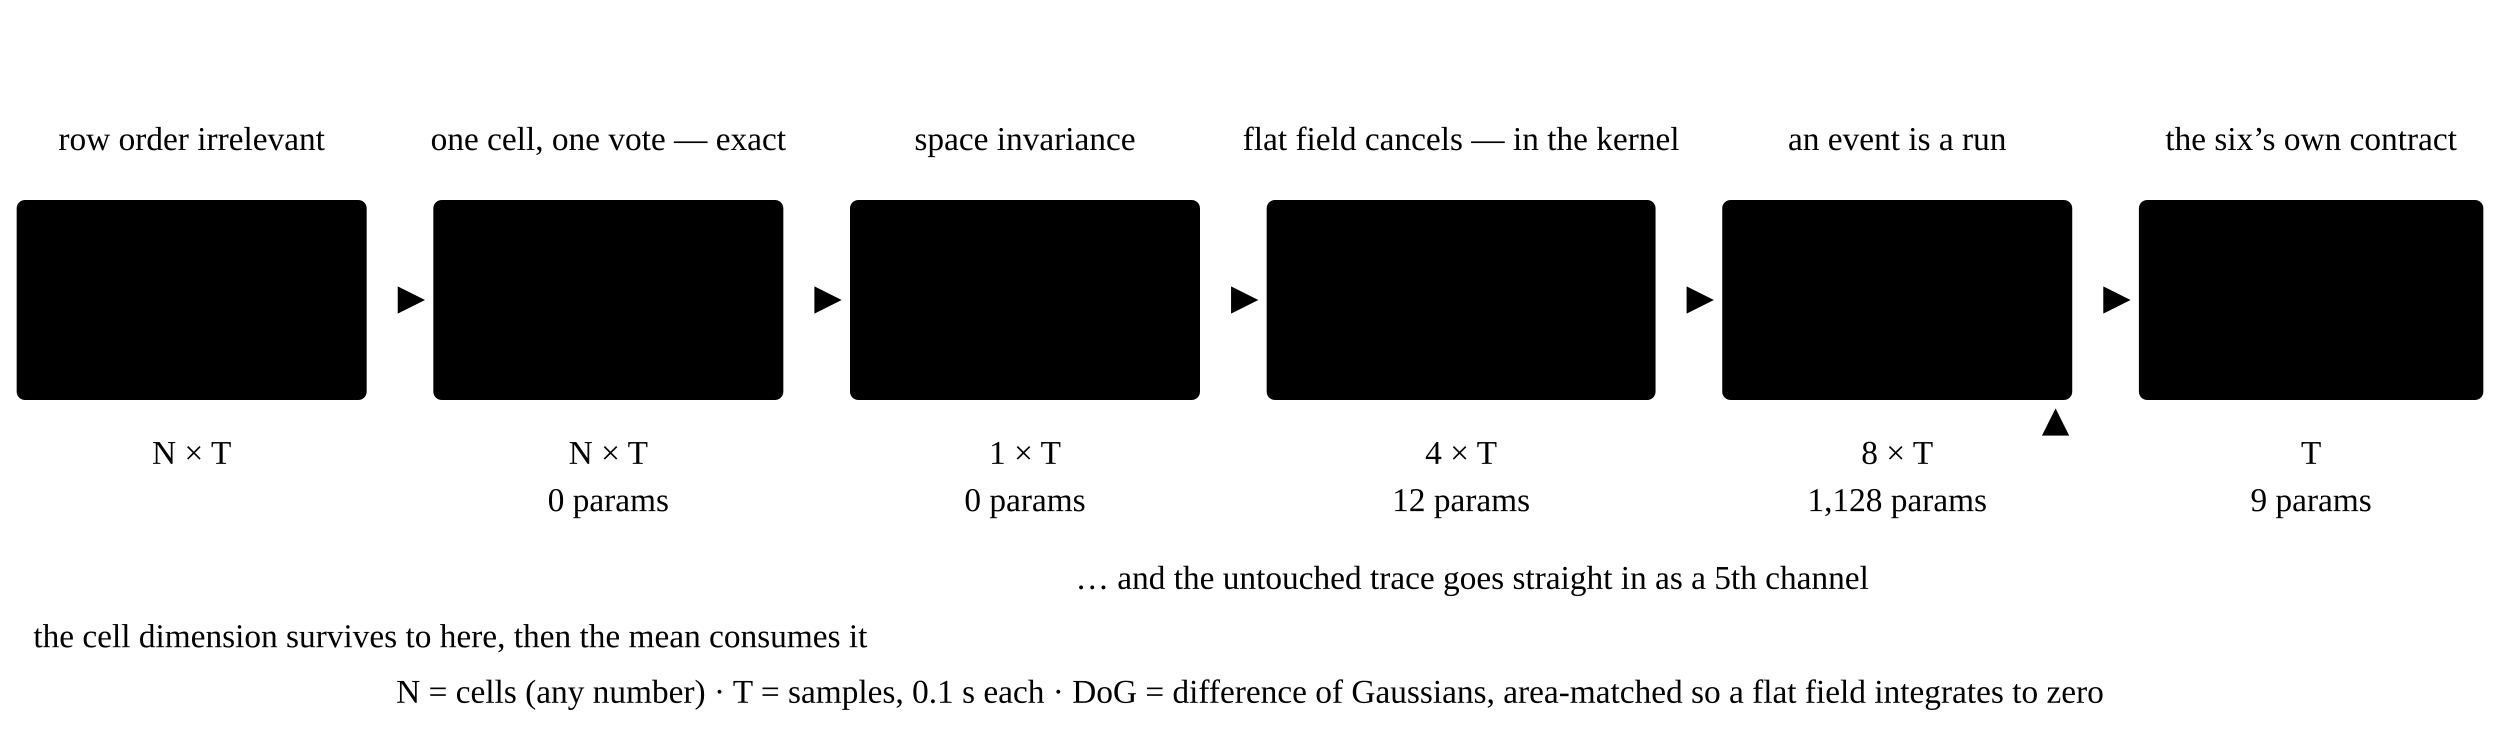
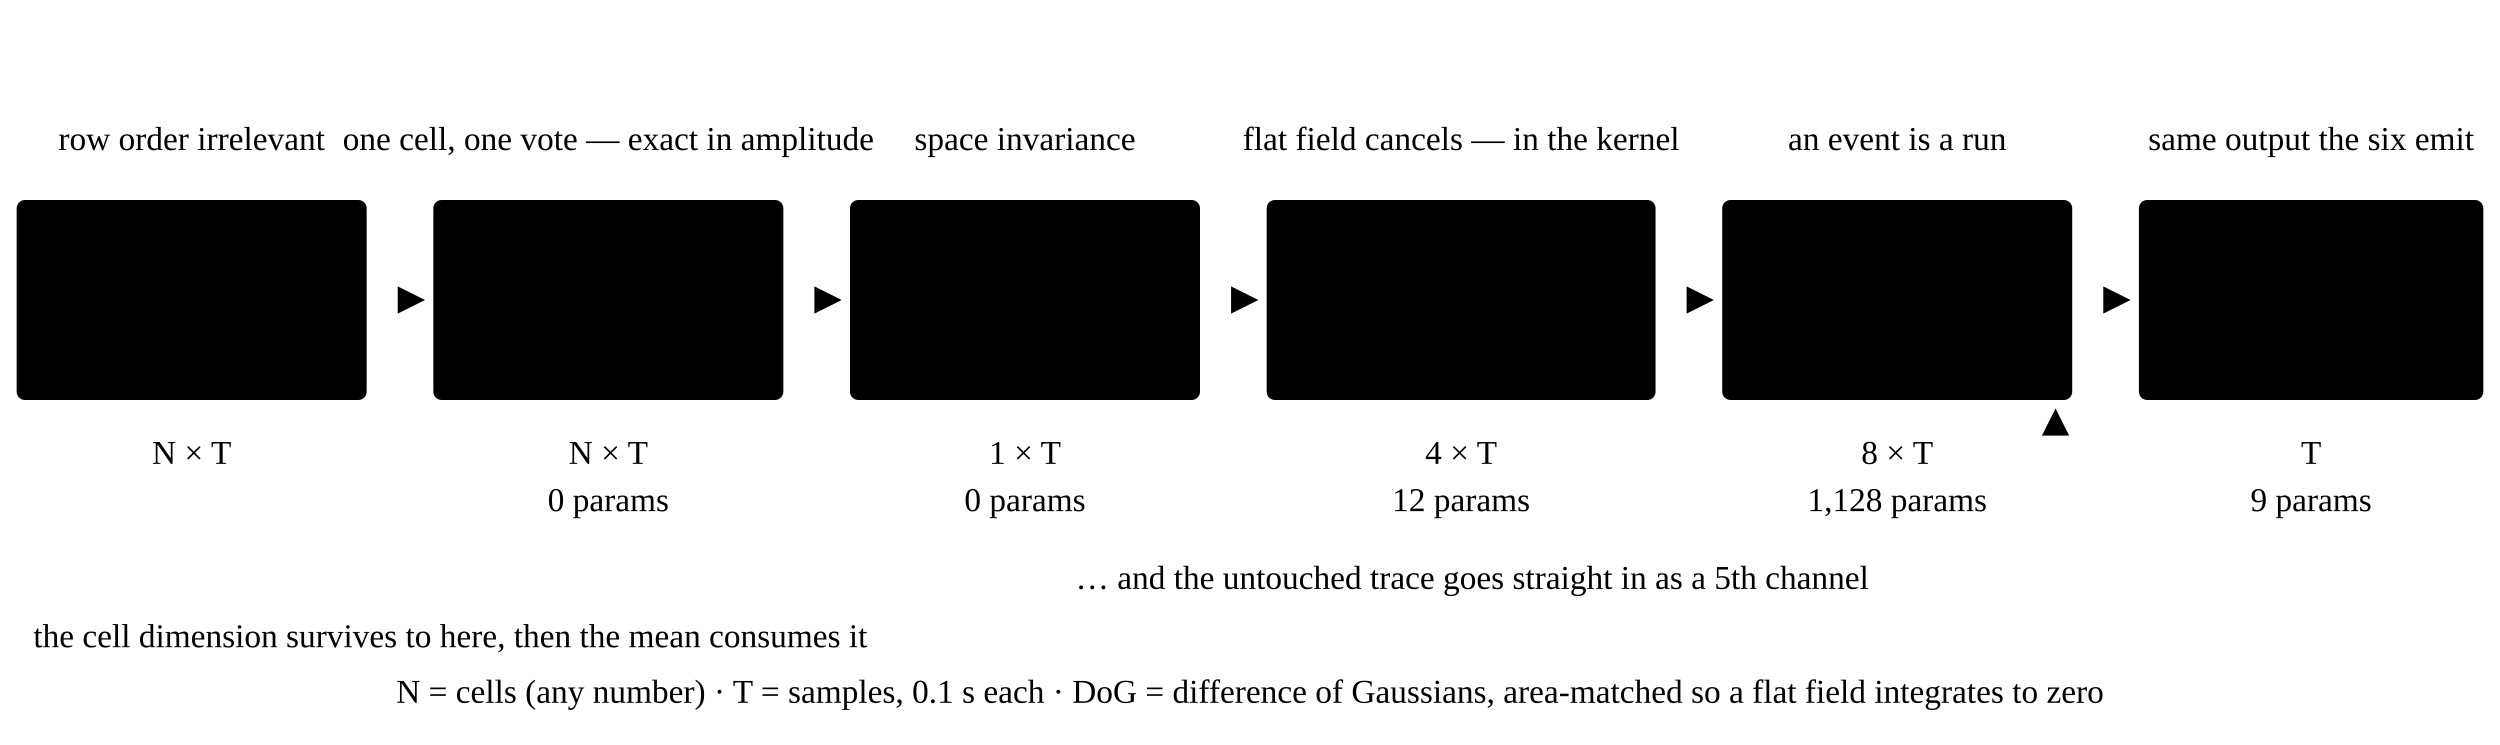
<svg xmlns="http://www.w3.org/2000/svg" viewBox="0 0 900 268" role="img" aria-label="Signal path of the center-surround model: a rate-sorted raster of onsets is max-pooled per cell over the narrowest fitted center width, averaged across cells into a single brightness trace, convolved with four difference-of-Gaussian center-minus-surround kernels, and passed to a dilated convolution stack and a final one-by-one layer that emits a score per frame. The raw brightness trace also bypasses the center-surround stage and enters the stack directly as a fifth channel.">
  <defs>
    <marker id="ah" viewBox="0 0 10 10" refX="9" refY="5" markerWidth="7" markerHeight="7" orient="auto-start-reverse">
      <path d="M 0 0 L 10 5 L 0 10 z" fill="currentColor" stroke="none" />
    </marker>
  </defs>
  <rect x="6" y="72" width="126" height="72" rx="3" />
  <rect x="156" y="72" width="126" height="72" rx="3" />
  <rect x="306" y="72" width="126" height="72" rx="3" />
  <rect x="456" y="72" width="140" height="72" rx="3" class="act" />
  <rect x="620" y="72" width="126" height="72" rx="3" />
  <rect x="770" y="72" width="124" height="72" rx="3" />
  <text x="69" y="104" text-anchor="middle">raster</text>
  <text x="69" y="123" text-anchor="middle">cells × time</text>
  <text x="219" y="104" text-anchor="middle">pool per cell</text>
  <text x="219" y="123" text-anchor="middle">max in window</text>
  <text x="369" y="104" text-anchor="middle">mean over cells</text>
  <text x="369" y="123" text-anchor="middle">one trace</text>
  <text x="526" y="104" text-anchor="middle" class="hi">center − surround</text>
  <text x="526" y="123" text-anchor="middle">4 DoG kernels</text>
  <text x="683" y="104" text-anchor="middle">dilated stack</text>
  <text x="683" y="123" text-anchor="middle">6 conv, 8 ch</text>
  <text x="832" y="104" text-anchor="middle">1×1</text>
  <text x="832" y="123" text-anchor="middle">score per frame</text>
  <text x="69" y="54" text-anchor="middle" class="lbl">row order irrelevant</text>
-   <text x="219" y="54" text-anchor="middle" class="lbl">one cell, one vote — exact</text>
+   <text x="219" y="54" text-anchor="middle" class="lbl">one cell, one vote — exact in amplitude</text>
  <text x="369" y="54" text-anchor="middle" class="lbl">space invariance</text>
  <text x="526" y="54" text-anchor="middle" class="lbl hi">flat field cancels — in the kernel</text>
  <text x="683" y="54" text-anchor="middle" class="lbl">an event is a run</text>
-   <text x="832" y="54" text-anchor="middle" class="lbl">the six’s own contract</text>
+   <text x="832" y="54" text-anchor="middle" class="lbl">same output the six emit</text>
  <text x="69" y="167" text-anchor="middle" class="lbl">N × T</text>
  <text x="219" y="167" text-anchor="middle" class="lbl">N × T</text>
  <text x="369" y="167" text-anchor="middle" class="lbl">1 × T</text>
  <text x="526" y="167" text-anchor="middle" class="lbl">4 × T</text>
  <text x="683" y="167" text-anchor="middle" class="lbl">8 × T</text>
  <text x="832" y="167" text-anchor="middle" class="lbl">T</text>
  <text x="219" y="184" text-anchor="middle" class="lbl">0 params</text>
  <text x="369" y="184" text-anchor="middle" class="lbl">0 params</text>
  <text x="526" y="184" text-anchor="middle" class="lbl">12 params</text>
  <text x="683" y="184" text-anchor="middle" class="lbl">1,128 params</text>
  <text x="832" y="184" text-anchor="middle" class="lbl">9 params</text>
  <g fill="none" stroke-width="1.4" marker-end="url(#ah)" color="inherit">
    <line x1="134" y1="108" x2="152" y2="108" />
    <line x1="284" y1="108" x2="302" y2="108" />
    <line x1="434" y1="108" x2="452" y2="108" />
    <line x1="598" y1="108" x2="616" y2="108" />
    <line x1="748" y1="108" x2="766" y2="108" />
  </g>
  <g fill="none" stroke-width="1.4" stroke-dasharray="4 3" marker-end="url(#ah)" color="inherit">
    <path d="M 400 144 L 400 196 L 740 196 L 740 148" />
  </g>
  <text x="530" y="212" text-anchor="middle" class="lbl">
    … and the untouched trace goes straight in as a 5th channel
  </text>
  <g stroke-width="1.1" fill="none" stroke-dasharray="3 3">
    <path d="M 69 200 L 69 214 L 282 214 L 282 200" />
  </g>
  <text x="12" y="233" text-anchor="start" class="lbl">
    the cell dimension survives to here, then the mean consumes it
  </text>
  <text x="450" y="253" text-anchor="middle" class="lbl">
    N = cells (any number) · T = samples, 0.1 s each · DoG = difference of Gaussians, area-matched so a flat field integrates to zero
  </text>
</svg>
